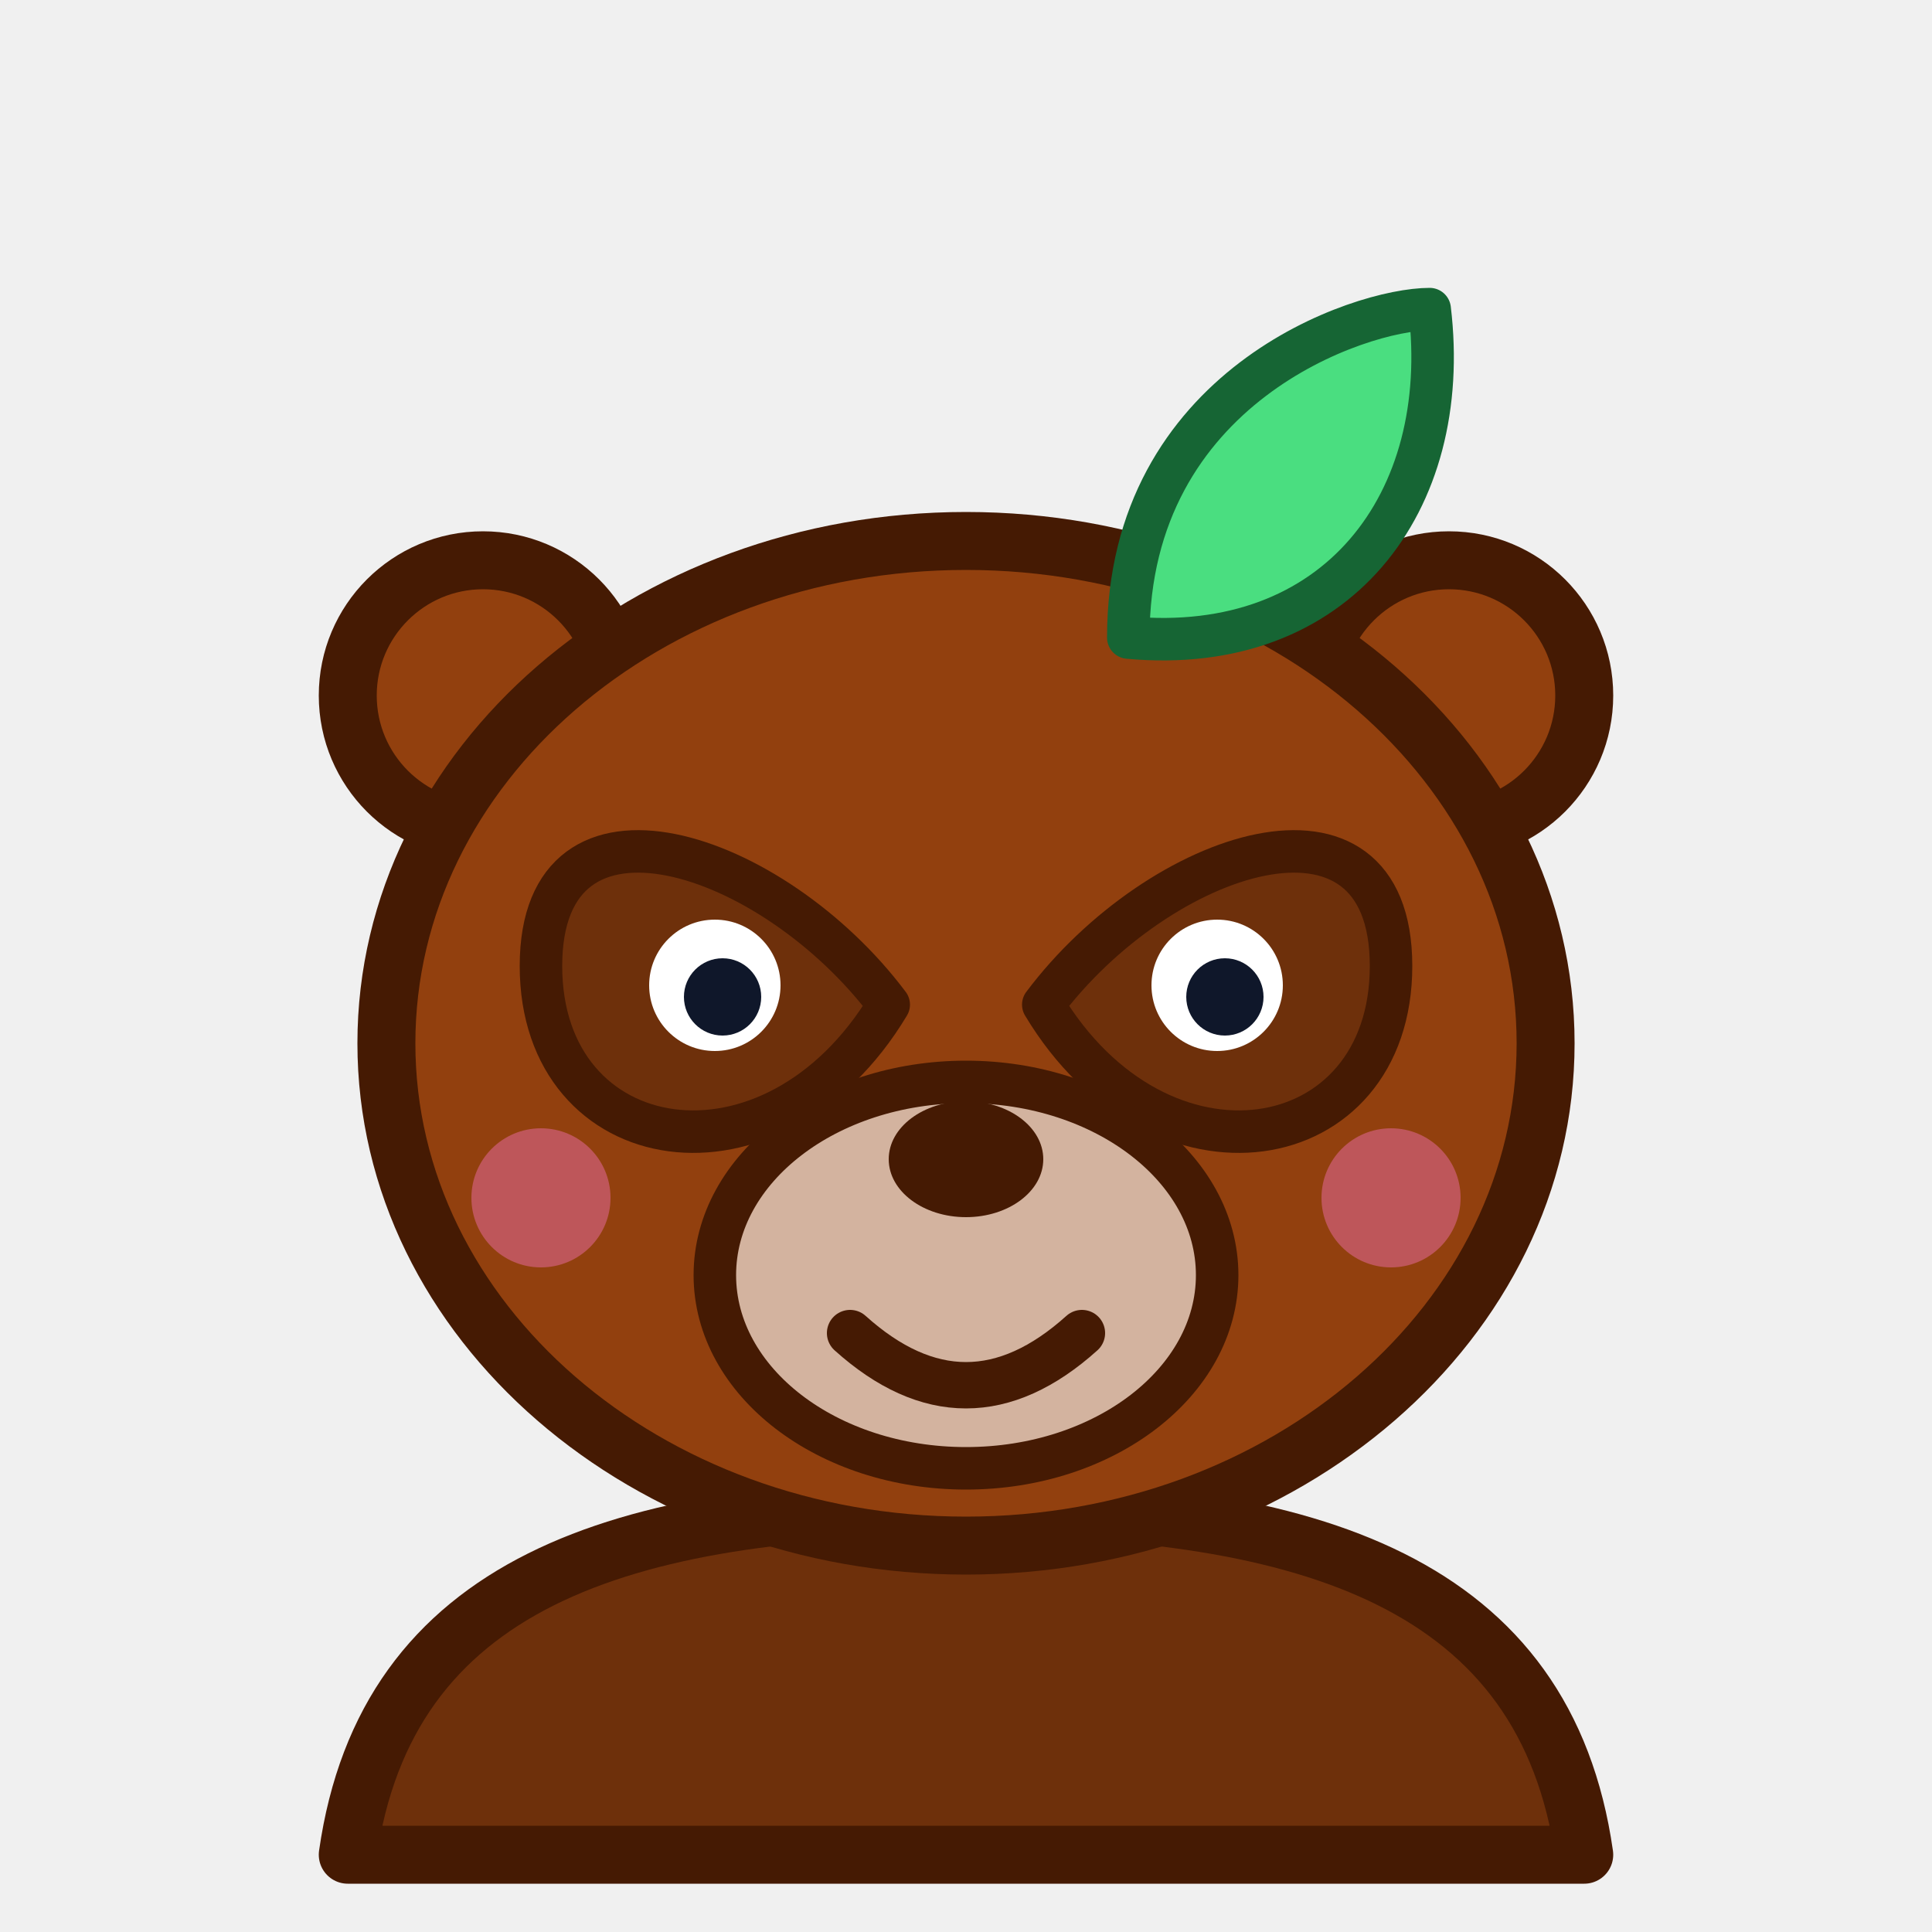
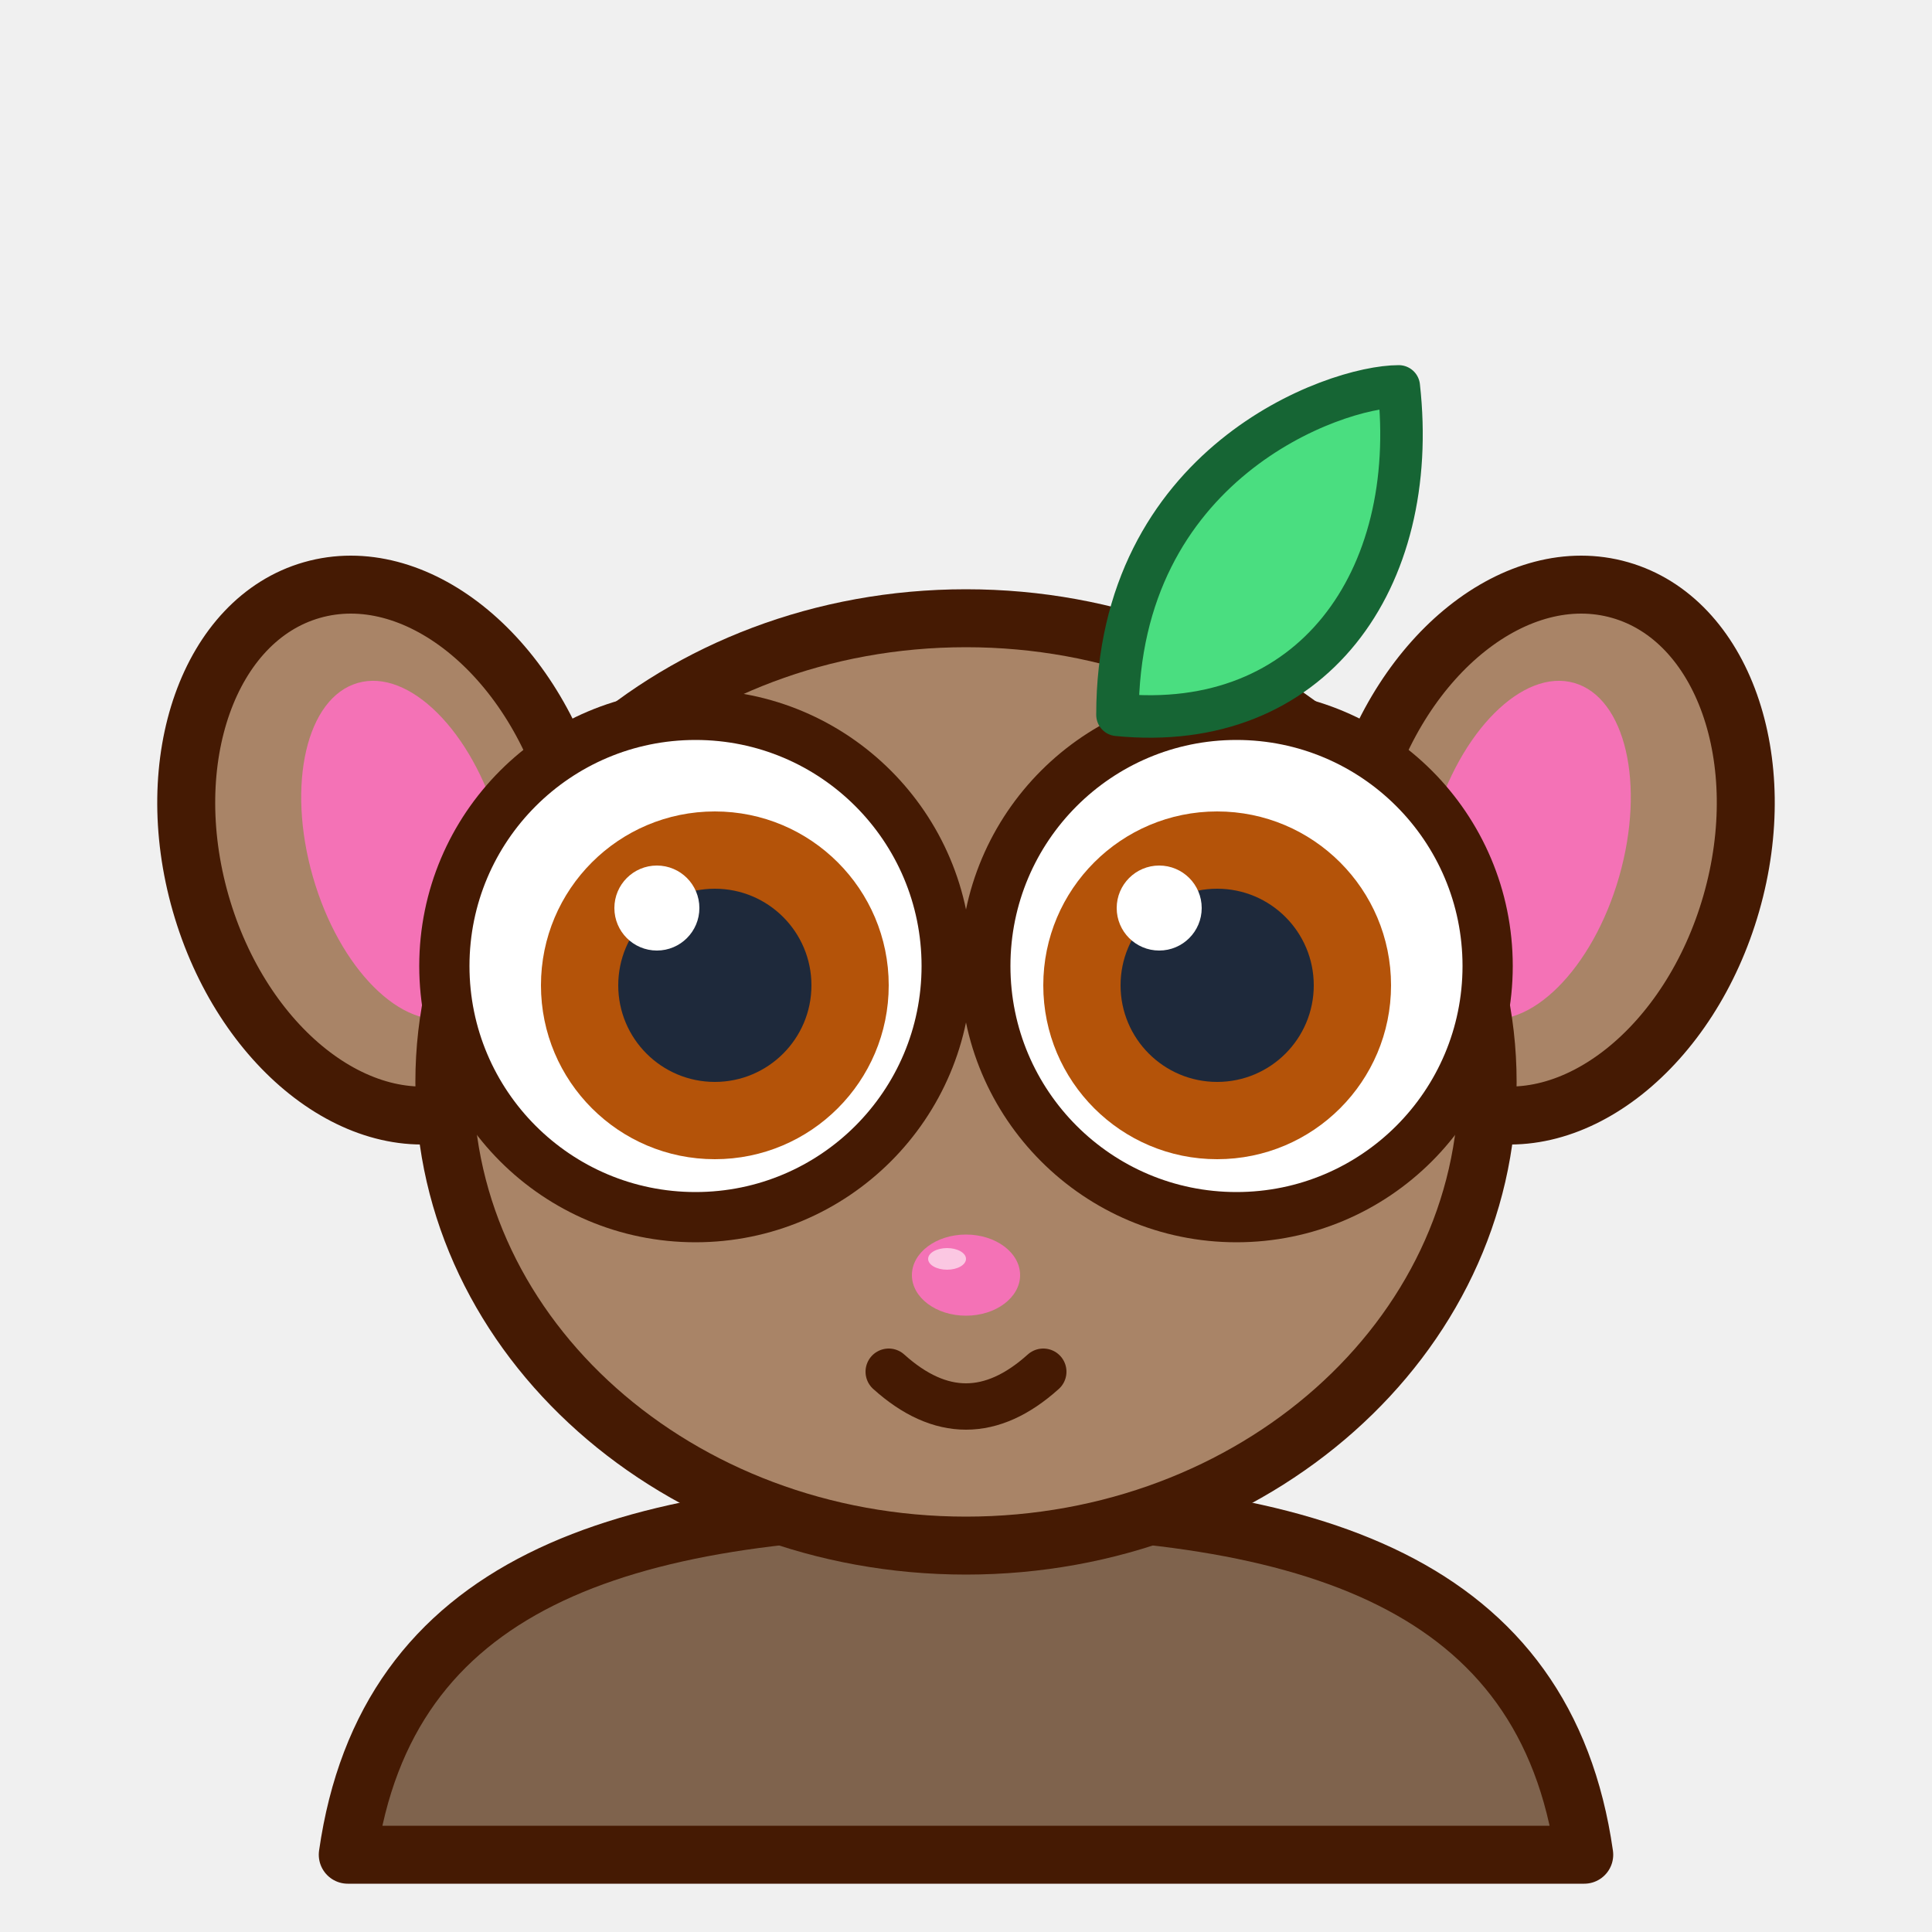
<svg xmlns="http://www.w3.org/2000/svg" viewBox="0 0 100 100" width="100%" height="100%">
-   <path d="M 18 96 C 20 82 32 78 50 78 C 68 78 80 82 82 96 Z" fill="#6e300b" stroke="#451A03" stroke-width="3" stroke-linejoin="round" stroke-linecap="round" />
-   <circle cx="25" cy="36" r="7" fill="#92400E" stroke="#451A03" stroke-width="3" stroke-linejoin="round" stroke-linecap="round" />
-   <circle cx="75" cy="36" r="7" fill="#92400E" stroke="#451A03" stroke-width="3" stroke-linejoin="round" stroke-linecap="round" />
-   <ellipse cx="50" cy="54" rx="30" ry="26" fill="#92400E" stroke="#451A03" stroke-width="3" stroke-linejoin="round" stroke-linecap="round" />
-   <path d="M 28 50 C 28 40 40 44 46 52 C 40 62 28 60 28 50 Z" fill="#6e300b" stroke="#451A03" stroke-width="2.2" stroke-linejoin="round" stroke-linecap="round" />
-   <path d="M 72 50 C 72 40 60 44 54 52 C 60 62 72 60 72 50 Z" fill="#6e300b" stroke="#451A03" stroke-width="2.2" stroke-linejoin="round" stroke-linecap="round" />
-   <ellipse cx="50" cy="66" rx="13" ry="10" fill="#d3b39f" stroke="#451A03" stroke-width="2.2" stroke-linejoin="round" stroke-linecap="round" />
-   <ellipse cx="50" cy="60" rx="4" ry="3" fill="#451A03" />
-   <path d="M 44 69 Q 50 74.4 56 69" fill="none" stroke="#451A03" stroke-width="2.4" stroke-linejoin="round" stroke-linecap="round" />
-   <circle cx="37" cy="51" r="3.4" fill="#fff" />
-   <circle cx="63" cy="51" r="3.4" fill="#fff" />
-   <circle cx="37.4" cy="51.6" r="2" fill="#0F172A" />
-   <circle cx="63.4" cy="51.6" r="2" fill="#0F172A" />
-   <circle cx="28" cy="62" r="3.6" fill="#F472B6" opacity="0.45" />
-   <circle cx="72" cy="62" r="3.6" fill="#F472B6" opacity="0.45" />
-   <path d="M 58.4 33 C 58.4 20 70.4 16 74 16 C 75.2 26 69.2 34 58.4 33 Z" fill="#4ADE80" stroke="#166534" stroke-width="2.2" stroke-linejoin="round" />
+   <path d="M 18 96 C 20 82 32 78 50 78 C 68 78 80 82 82 96 Z" fill="#7f634d" stroke="#451A03" stroke-width="3" stroke-linejoin="round" stroke-linecap="round" />
+   <ellipse cx="20" cy="44" rx="10" ry="14" transform="rotate(-16 20 44)" fill="#A98467" stroke="#451A03" stroke-width="3" stroke-linejoin="round" stroke-linecap="round" />
+   <ellipse cx="80" cy="44" rx="10" ry="14" transform="rotate(16 80 44)" fill="#A98467" stroke="#451A03" stroke-width="3" stroke-linejoin="round" stroke-linecap="round" />
+   <ellipse cx="21" cy="44" rx="5" ry="9" transform="rotate(-16 21 44)" fill="#F472B6" />
+   <ellipse cx="79" cy="44" rx="5" ry="9" transform="rotate(16 79 44)" fill="#F472B6" />
+   <ellipse cx="50" cy="56" rx="27" ry="24" fill="#A98467" stroke="#451A03" stroke-width="3" stroke-linejoin="round" stroke-linecap="round" />
+   <circle cx="36" cy="50" r="13" fill="#fff" stroke="#451A03" stroke-width="2.6" stroke-linejoin="round" stroke-linecap="round" />
+   <circle cx="64" cy="50" r="13" fill="#fff" stroke="#451A03" stroke-width="2.6" stroke-linejoin="round" stroke-linecap="round" />
+   <circle cx="37" cy="51" r="9" fill="#B45309" />
+   <circle cx="63" cy="51" r="9" fill="#B45309" />
+   <circle cx="37" cy="51" r="5" fill="#1E293B" />
+   <circle cx="63" cy="51" r="5" fill="#1E293B" />
+   <circle cx="34" cy="47" r="2.2" fill="#fff" />
+   <circle cx="60" cy="47" r="2.2" fill="#fff" />
+   <ellipse cx="50" cy="66" rx="2.8" ry="2.1" fill="#F472B6" />
+   <ellipse cx="49.02" cy="65.16" rx="0.98" ry="0.56" fill="#FFFFFF" opacity="0.6" />
+   <path d="M 46 71 Q 50 74.6 54 71" fill="none" stroke="#451A03" stroke-width="2.4" stroke-linejoin="round" stroke-linecap="round" />
+   <path d="M 57.84 37 C 57.84 24 69.04 20 72.4 20 C 73.52 30 67.92 38 57.84 37 Z" fill="#4ADE80" stroke="#166534" stroke-width="2.2" stroke-linejoin="round" />
</svg>
